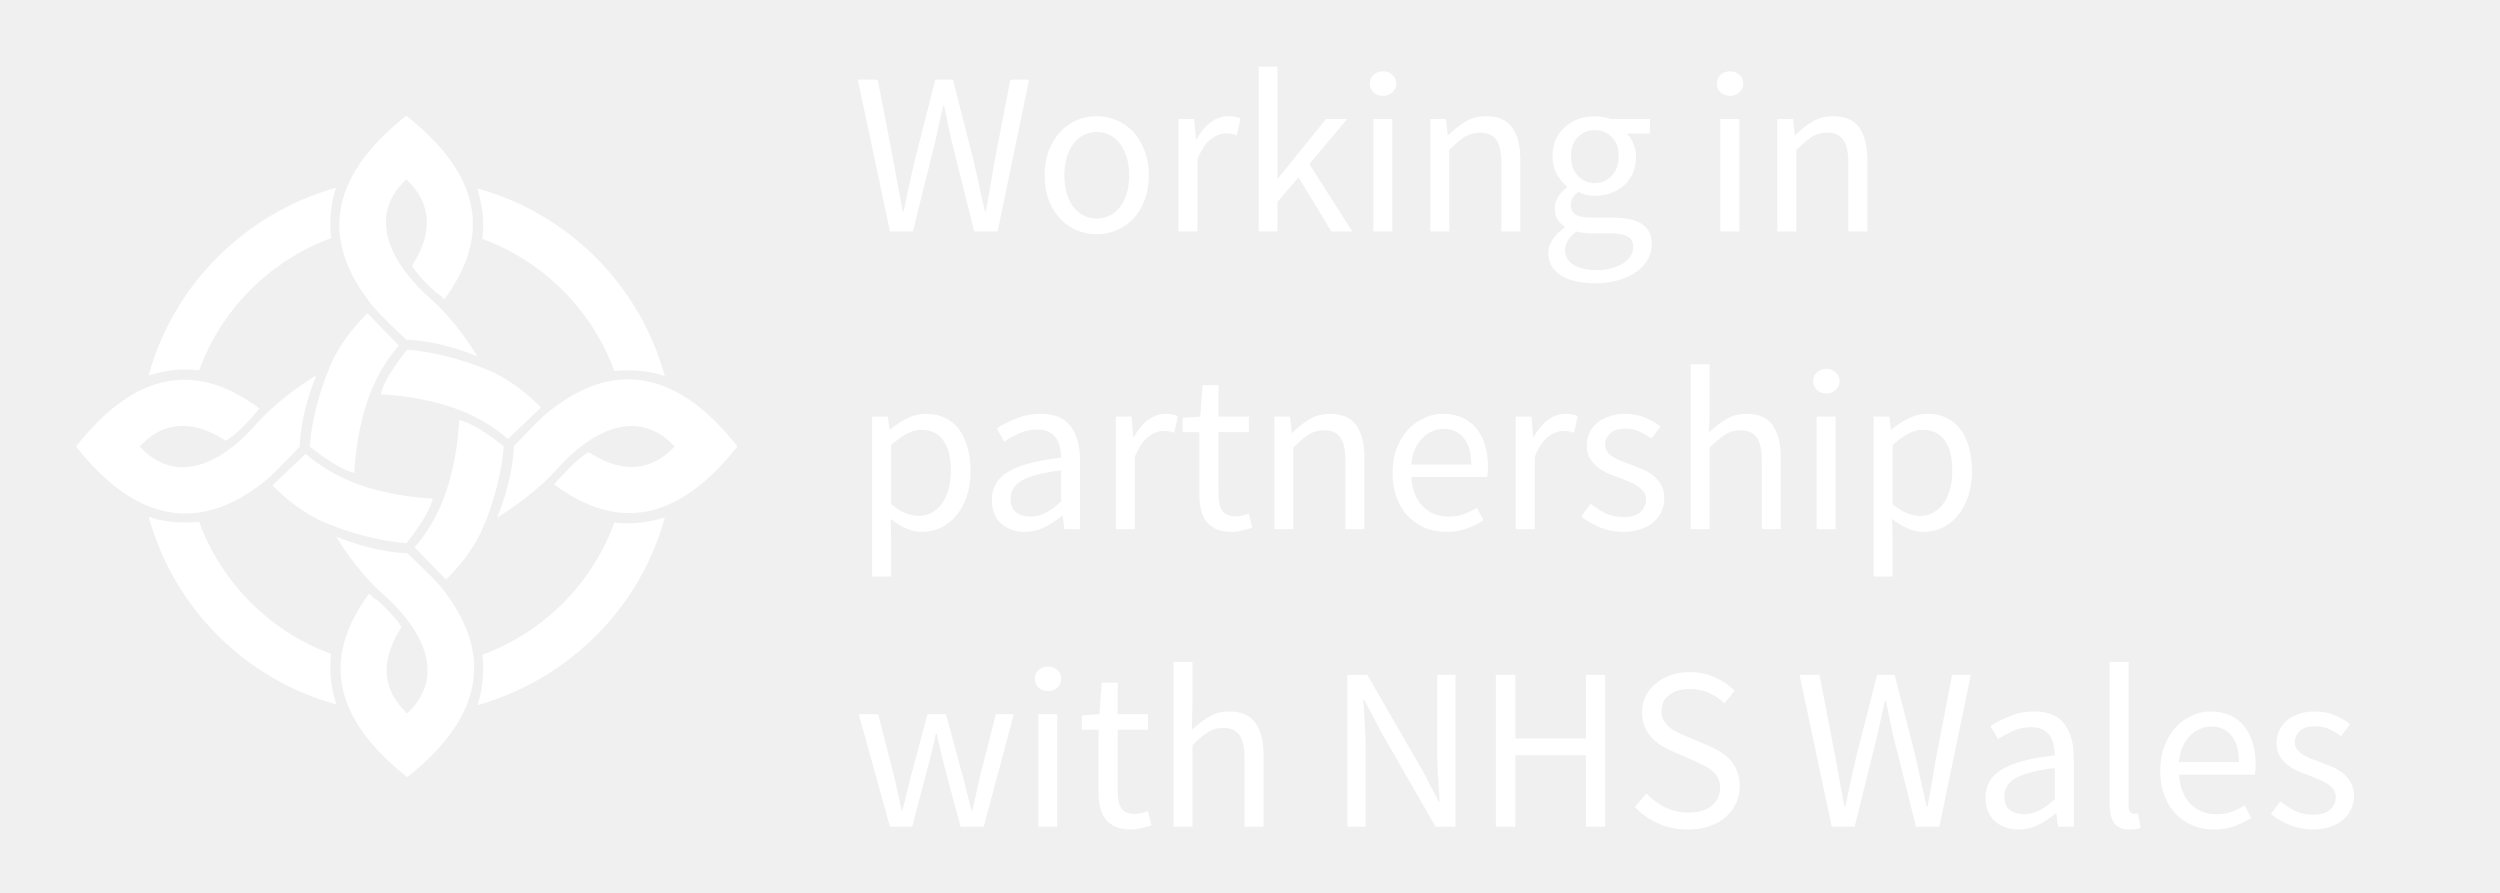
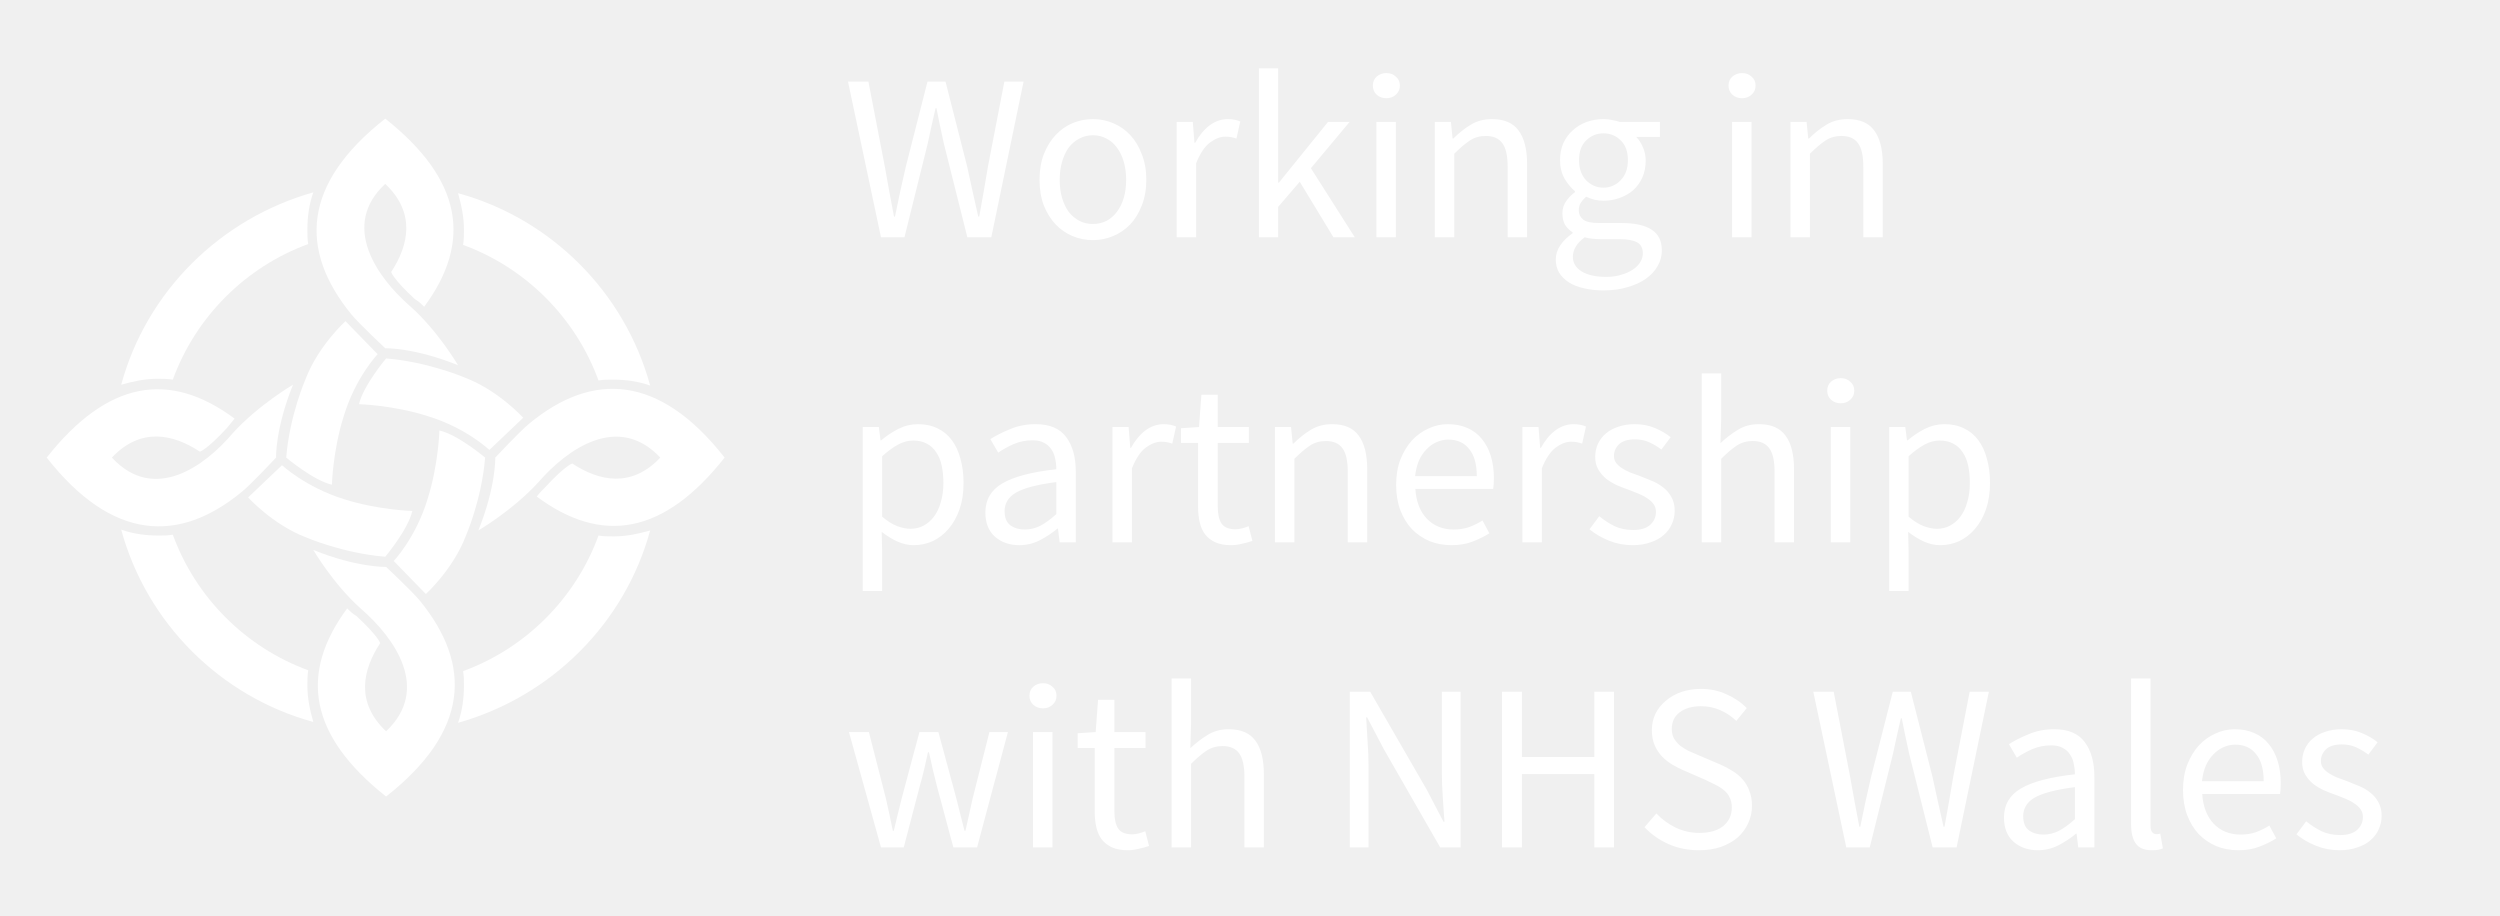
- <svg xmlns="http://www.w3.org/2000/svg" width="112" height="40" viewBox="0 0 146 54" preserveAspectRatio="xMidYMid meet" fill="none">
+ <svg xmlns="http://www.w3.org/2000/svg" width="112" height="41" viewBox="0 0 146 54" preserveAspectRatio="xMidYMid meet" fill="none">
  <path d="M49.28 4.816H50.484L51.45 9.814C51.543 10.318 51.632 10.813 51.716 11.298C51.809 11.783 51.903 12.278 51.996 12.782H52.052C52.155 12.278 52.257 11.783 52.36 11.298C52.472 10.803 52.584 10.309 52.696 9.814L53.97 4.816H55.034L56.308 9.814C56.411 10.299 56.518 10.789 56.63 11.284C56.742 11.779 56.854 12.278 56.966 12.782H57.022C57.115 12.278 57.204 11.783 57.288 11.298C57.372 10.803 57.456 10.309 57.54 9.814L58.506 4.816H59.64L57.736 14H56.322L54.936 8.47C54.861 8.115 54.787 7.77 54.712 7.434C54.637 7.089 54.567 6.739 54.502 6.384H54.446C54.371 6.739 54.292 7.089 54.208 7.434C54.133 7.77 54.059 8.115 53.984 8.47L52.612 14H51.226L49.28 4.816ZM60.581 10.612C60.581 10.043 60.666 9.539 60.834 9.1C61.011 8.652 61.244 8.274 61.533 7.966C61.823 7.658 62.154 7.425 62.528 7.266C62.91 7.107 63.312 7.028 63.731 7.028C64.151 7.028 64.548 7.107 64.921 7.266C65.304 7.425 65.64 7.658 65.93 7.966C66.219 8.274 66.448 8.652 66.615 9.1C66.793 9.539 66.882 10.043 66.882 10.612C66.882 11.172 66.793 11.676 66.615 12.124C66.448 12.563 66.219 12.936 65.93 13.244C65.64 13.543 65.304 13.771 64.921 13.93C64.548 14.089 64.151 14.168 63.731 14.168C63.312 14.168 62.91 14.089 62.528 13.93C62.154 13.771 61.823 13.543 61.533 13.244C61.244 12.936 61.011 12.563 60.834 12.124C60.666 11.676 60.581 11.172 60.581 10.612ZM61.772 10.612C61.772 11.004 61.818 11.359 61.911 11.676C62.005 11.993 62.136 12.269 62.303 12.502C62.481 12.726 62.691 12.903 62.934 13.034C63.176 13.155 63.442 13.216 63.731 13.216C64.021 13.216 64.287 13.155 64.529 13.034C64.772 12.903 64.978 12.726 65.145 12.502C65.323 12.269 65.458 11.993 65.552 11.676C65.645 11.359 65.692 11.004 65.692 10.612C65.692 10.22 65.645 9.865 65.552 9.548C65.458 9.221 65.323 8.941 65.145 8.708C64.978 8.475 64.772 8.297 64.529 8.176C64.287 8.045 64.021 7.98 63.731 7.98C63.442 7.98 63.176 8.045 62.934 8.176C62.691 8.297 62.481 8.475 62.303 8.708C62.136 8.941 62.005 9.221 61.911 9.548C61.818 9.865 61.772 10.22 61.772 10.612ZM68.673 7.196H69.625L69.723 8.428H69.765C69.999 7.999 70.279 7.658 70.605 7.406C70.941 7.154 71.305 7.028 71.697 7.028C71.968 7.028 72.211 7.075 72.425 7.168L72.201 8.176C72.089 8.139 71.987 8.111 71.893 8.092C71.8 8.073 71.683 8.064 71.543 8.064C71.254 8.064 70.951 8.181 70.633 8.414C70.325 8.647 70.055 9.053 69.821 9.632V14H68.673V7.196ZM73.527 4.032H74.661V10.78H74.703L77.601 7.196H78.875L76.593 9.926L79.183 14H77.923L75.935 10.724L74.661 12.208V14H73.527V4.032ZM81.046 5.796C80.823 5.796 80.631 5.726 80.472 5.586C80.323 5.446 80.249 5.269 80.249 5.054C80.249 4.83 80.323 4.653 80.472 4.522C80.631 4.382 80.823 4.312 81.046 4.312C81.27 4.312 81.457 4.382 81.606 4.522C81.765 4.653 81.844 4.83 81.844 5.054C81.844 5.269 81.765 5.446 81.606 5.586C81.457 5.726 81.27 5.796 81.046 5.796ZM80.459 7.196H81.606V14H80.459V7.196ZM83.904 7.196H84.856L84.954 8.176H84.996C85.323 7.849 85.663 7.579 86.018 7.364C86.382 7.14 86.802 7.028 87.278 7.028C87.996 7.028 88.519 7.252 88.846 7.7C89.182 8.148 89.35 8.811 89.35 9.688V14H88.202V9.842C88.202 9.198 88.099 8.736 87.894 8.456C87.689 8.167 87.362 8.022 86.914 8.022C86.559 8.022 86.246 8.111 85.976 8.288C85.705 8.465 85.397 8.727 85.052 9.072V14H83.904V7.196ZM92.05 15.148C92.05 15.512 92.223 15.801 92.568 16.016C92.923 16.231 93.408 16.338 94.024 16.338C94.351 16.338 94.645 16.296 94.906 16.212C95.177 16.137 95.405 16.035 95.592 15.904C95.779 15.783 95.923 15.638 96.026 15.47C96.129 15.302 96.18 15.129 96.18 14.952C96.18 14.635 96.063 14.415 95.83 14.294C95.597 14.173 95.256 14.112 94.808 14.112H93.632C93.501 14.112 93.357 14.103 93.198 14.084C93.049 14.075 92.899 14.047 92.75 14C92.507 14.177 92.33 14.364 92.218 14.56C92.106 14.756 92.05 14.952 92.05 15.148ZM91.042 15.302C91.042 15.013 91.131 14.737 91.308 14.476C91.485 14.215 91.728 13.977 92.036 13.762V13.706C91.868 13.603 91.723 13.463 91.602 13.286C91.49 13.099 91.434 12.871 91.434 12.6C91.434 12.311 91.513 12.059 91.672 11.844C91.831 11.629 91.999 11.461 92.176 11.34V11.284C91.952 11.097 91.747 10.85 91.56 10.542C91.383 10.225 91.294 9.861 91.294 9.45C91.294 9.077 91.359 8.741 91.49 8.442C91.63 8.143 91.817 7.891 92.05 7.686C92.283 7.471 92.554 7.308 92.862 7.196C93.179 7.084 93.511 7.028 93.856 7.028C94.043 7.028 94.215 7.047 94.374 7.084C94.542 7.112 94.691 7.149 94.822 7.196H97.188V8.078H95.788C95.947 8.237 96.077 8.437 96.18 8.68C96.292 8.923 96.348 9.189 96.348 9.478C96.348 9.842 96.283 10.173 96.152 10.472C96.021 10.761 95.844 11.009 95.62 11.214C95.396 11.41 95.13 11.564 94.822 11.676C94.523 11.788 94.201 11.844 93.856 11.844C93.688 11.844 93.515 11.825 93.338 11.788C93.161 11.741 92.993 11.681 92.834 11.606C92.713 11.709 92.61 11.825 92.526 11.956C92.442 12.077 92.4 12.231 92.4 12.418C92.4 12.633 92.484 12.81 92.652 12.95C92.82 13.09 93.137 13.16 93.604 13.16H94.92C95.713 13.16 96.306 13.291 96.698 13.552C97.099 13.804 97.3 14.215 97.3 14.784C97.3 15.101 97.221 15.4 97.062 15.68C96.903 15.969 96.675 16.221 96.376 16.436C96.077 16.651 95.713 16.819 95.284 16.94C94.864 17.071 94.388 17.136 93.856 17.136C93.436 17.136 93.053 17.094 92.708 17.01C92.363 16.935 92.064 16.819 91.812 16.66C91.569 16.501 91.378 16.31 91.238 16.086C91.107 15.862 91.042 15.601 91.042 15.302ZM93.856 11.074C94.052 11.074 94.234 11.037 94.402 10.962C94.579 10.887 94.733 10.78 94.864 10.64C95.004 10.5 95.111 10.332 95.186 10.136C95.261 9.931 95.298 9.702 95.298 9.45C95.298 8.946 95.158 8.559 94.878 8.288C94.598 8.008 94.257 7.868 93.856 7.868C93.455 7.868 93.114 8.008 92.834 8.288C92.554 8.559 92.414 8.946 92.414 9.45C92.414 9.702 92.451 9.931 92.526 10.136C92.601 10.332 92.703 10.5 92.834 10.64C92.974 10.78 93.128 10.887 93.296 10.962C93.473 11.037 93.66 11.074 93.856 11.074ZM102.033 5.796C101.809 5.796 101.618 5.726 101.459 5.586C101.31 5.446 101.235 5.269 101.235 5.054C101.235 4.83 101.31 4.653 101.459 4.522C101.618 4.382 101.809 4.312 102.033 4.312C102.257 4.312 102.444 4.382 102.593 4.522C102.752 4.653 102.831 4.83 102.831 5.054C102.831 5.269 102.752 5.446 102.593 5.586C102.444 5.726 102.257 5.796 102.033 5.796ZM101.445 7.196H102.593V14H101.445V7.196ZM104.89 7.196H105.842L105.94 8.176H105.982C106.309 7.849 106.65 7.579 107.004 7.364C107.368 7.14 107.788 7.028 108.264 7.028C108.983 7.028 109.506 7.252 109.832 7.7C110.168 8.148 110.336 8.811 110.336 9.688V14H109.188V9.842C109.188 9.198 109.086 8.736 108.88 8.456C108.675 8.167 108.348 8.022 107.9 8.022C107.546 8.022 107.233 8.111 106.962 8.288C106.692 8.465 106.384 8.727 106.038 9.072V14H104.89V7.196ZM51.296 32.574V34.87H50.148V25.196H51.1L51.198 25.98H51.24C51.548 25.719 51.884 25.495 52.248 25.308C52.621 25.121 53.009 25.028 53.41 25.028C53.849 25.028 54.236 25.112 54.572 25.28C54.908 25.439 55.188 25.672 55.412 25.98C55.636 26.279 55.804 26.643 55.916 27.072C56.037 27.492 56.098 27.968 56.098 28.5C56.098 29.079 56.019 29.597 55.86 30.054C55.701 30.502 55.487 30.885 55.216 31.202C54.945 31.519 54.633 31.762 54.278 31.93C53.923 32.089 53.55 32.168 53.158 32.168C52.841 32.168 52.523 32.098 52.206 31.958C51.898 31.818 51.585 31.627 51.268 31.384L51.296 32.574ZM51.296 30.488C51.604 30.749 51.903 30.936 52.192 31.048C52.481 31.151 52.738 31.202 52.962 31.202C53.242 31.202 53.499 31.141 53.732 31.02C53.975 30.889 54.18 30.712 54.348 30.488C54.525 30.255 54.661 29.97 54.754 29.634C54.857 29.298 54.908 28.92 54.908 28.5C54.908 28.127 54.875 27.786 54.81 27.478C54.745 27.17 54.637 26.909 54.488 26.694C54.348 26.47 54.161 26.297 53.928 26.176C53.704 26.055 53.433 25.994 53.116 25.994C52.827 25.994 52.533 26.073 52.234 26.232C51.945 26.391 51.632 26.619 51.296 26.918V30.488ZM57.386 30.236C57.386 29.489 57.718 28.92 58.38 28.528C59.052 28.127 60.116 27.847 61.572 27.688C61.572 27.473 61.549 27.263 61.502 27.058C61.465 26.853 61.39 26.671 61.278 26.512C61.176 26.353 61.036 26.227 60.858 26.134C60.681 26.031 60.452 25.98 60.172 25.98C59.771 25.98 59.398 26.055 59.052 26.204C58.716 26.353 58.413 26.521 58.142 26.708L57.68 25.91C57.998 25.705 58.385 25.509 58.842 25.322C59.3 25.126 59.804 25.028 60.354 25.028C61.185 25.028 61.787 25.285 62.16 25.798C62.534 26.302 62.72 26.979 62.72 27.828V32H61.768L61.67 31.188H61.642C61.316 31.459 60.961 31.692 60.578 31.888C60.205 32.075 59.808 32.168 59.388 32.168C58.81 32.168 58.329 32 57.946 31.664C57.573 31.328 57.386 30.852 57.386 30.236ZM58.52 30.152C58.52 30.544 58.632 30.824 58.856 30.992C59.09 31.16 59.374 31.244 59.71 31.244C60.037 31.244 60.345 31.169 60.634 31.02C60.933 30.861 61.246 30.633 61.572 30.334V28.444C61.003 28.519 60.522 28.607 60.13 28.71C59.738 28.813 59.421 28.934 59.178 29.074C58.945 29.214 58.777 29.377 58.674 29.564C58.572 29.741 58.52 29.937 58.52 30.152ZM64.886 25.196H65.838L65.936 26.428H65.978C66.212 25.999 66.492 25.658 66.818 25.406C67.154 25.154 67.518 25.028 67.91 25.028C68.181 25.028 68.424 25.075 68.638 25.168L68.414 26.176C68.302 26.139 68.2 26.111 68.106 26.092C68.013 26.073 67.896 26.064 67.756 26.064C67.467 26.064 67.164 26.181 66.846 26.414C66.538 26.647 66.268 27.053 66.034 27.632V32H64.886V25.196ZM69.936 26.134H68.928V25.266L69.992 25.196L70.132 23.292H71.098V25.196H72.932V26.134H71.098V29.914C71.098 30.334 71.172 30.661 71.322 30.894C71.481 31.118 71.756 31.23 72.148 31.23C72.269 31.23 72.4 31.211 72.54 31.174C72.68 31.137 72.806 31.095 72.918 31.048L73.142 31.916C72.955 31.981 72.75 32.037 72.526 32.084C72.311 32.14 72.097 32.168 71.882 32.168C71.518 32.168 71.21 32.112 70.958 32C70.715 31.888 70.514 31.734 70.356 31.538C70.207 31.342 70.099 31.104 70.034 30.824C69.969 30.544 69.936 30.236 69.936 29.9V26.134ZM74.47 25.196H75.422L75.52 26.176H75.562C75.889 25.849 76.23 25.579 76.584 25.364C76.948 25.14 77.368 25.028 77.844 25.028C78.563 25.028 79.086 25.252 79.412 25.7C79.748 26.148 79.916 26.811 79.916 27.688V32H78.768V27.842C78.768 27.198 78.666 26.736 78.46 26.456C78.255 26.167 77.928 26.022 77.48 26.022C77.126 26.022 76.813 26.111 76.542 26.288C76.272 26.465 75.964 26.727 75.618 27.072V32H74.47V25.196ZM81.623 28.612C81.623 28.052 81.707 27.553 81.874 27.114C82.052 26.666 82.281 26.288 82.561 25.98C82.85 25.672 83.177 25.439 83.54 25.28C83.904 25.112 84.282 25.028 84.674 25.028C85.104 25.028 85.487 25.103 85.823 25.252C86.168 25.401 86.453 25.616 86.677 25.896C86.91 26.176 87.087 26.512 87.209 26.904C87.33 27.296 87.391 27.735 87.391 28.22C87.391 28.472 87.376 28.682 87.349 28.85H82.757C82.803 29.587 83.027 30.171 83.428 30.6C83.839 31.029 84.371 31.244 85.025 31.244C85.351 31.244 85.65 31.197 85.921 31.104C86.201 31.001 86.466 30.871 86.719 30.712L87.124 31.468C86.826 31.655 86.495 31.818 86.13 31.958C85.766 32.098 85.351 32.168 84.885 32.168C84.427 32.168 83.998 32.089 83.597 31.93C83.204 31.762 82.859 31.529 82.561 31.23C82.271 30.922 82.043 30.549 81.874 30.11C81.707 29.671 81.623 29.172 81.623 28.612ZM86.382 28.094C86.382 27.394 86.233 26.862 85.934 26.498C85.645 26.125 85.234 25.938 84.703 25.938C84.46 25.938 84.227 25.989 84.002 26.092C83.788 26.185 83.592 26.325 83.415 26.512C83.237 26.689 83.088 26.913 82.966 27.184C82.855 27.445 82.78 27.749 82.743 28.094H86.382ZM89.072 25.196H90.024L90.122 26.428H90.164C90.397 25.999 90.677 25.658 91.004 25.406C91.34 25.154 91.704 25.028 92.096 25.028C92.367 25.028 92.609 25.075 92.824 25.168L92.6 26.176C92.488 26.139 92.385 26.111 92.292 26.092C92.198 26.073 92.082 26.064 91.942 26.064C91.653 26.064 91.349 26.181 91.032 26.414C90.724 26.647 90.453 27.053 90.22 27.632V32H89.072V25.196ZM93.607 30.46C93.905 30.703 94.209 30.899 94.517 31.048C94.834 31.197 95.198 31.272 95.609 31.272C96.057 31.272 96.393 31.169 96.617 30.964C96.841 30.759 96.953 30.507 96.953 30.208C96.953 30.031 96.906 29.877 96.813 29.746C96.719 29.615 96.598 29.503 96.449 29.41C96.309 29.307 96.145 29.219 95.959 29.144C95.772 29.069 95.585 28.995 95.399 28.92C95.156 28.836 94.913 28.743 94.671 28.64C94.428 28.528 94.209 28.397 94.013 28.248C93.826 28.089 93.672 27.907 93.551 27.702C93.429 27.497 93.369 27.249 93.369 26.96C93.369 26.689 93.42 26.437 93.523 26.204C93.635 25.961 93.789 25.756 93.985 25.588C94.19 25.411 94.437 25.275 94.727 25.182C95.016 25.079 95.343 25.028 95.707 25.028C96.136 25.028 96.528 25.103 96.883 25.252C97.247 25.401 97.559 25.583 97.821 25.798L97.275 26.526C97.041 26.349 96.799 26.204 96.547 26.092C96.295 25.98 96.019 25.924 95.721 25.924C95.291 25.924 94.974 26.022 94.769 26.218C94.573 26.414 94.475 26.643 94.475 26.904C94.475 27.063 94.517 27.198 94.601 27.31C94.685 27.422 94.797 27.525 94.937 27.618C95.077 27.711 95.235 27.795 95.413 27.87C95.599 27.935 95.791 28.005 95.987 28.08C96.229 28.173 96.472 28.271 96.715 28.374C96.967 28.477 97.191 28.607 97.387 28.766C97.583 28.915 97.741 29.102 97.863 29.326C97.993 29.55 98.059 29.821 98.059 30.138C98.059 30.418 98.003 30.679 97.891 30.922C97.788 31.165 97.629 31.379 97.415 31.566C97.209 31.753 96.948 31.897 96.631 32C96.323 32.112 95.968 32.168 95.567 32.168C95.081 32.168 94.619 32.079 94.181 31.902C93.742 31.725 93.359 31.501 93.033 31.23L93.607 30.46ZM99.654 22.032H100.802V24.748L100.76 26.148C101.087 25.84 101.427 25.579 101.782 25.364C102.137 25.14 102.552 25.028 103.028 25.028C103.747 25.028 104.269 25.252 104.596 25.7C104.932 26.148 105.1 26.811 105.1 27.688V32H103.952V27.842C103.952 27.198 103.849 26.736 103.644 26.456C103.439 26.167 103.112 26.022 102.664 26.022C102.309 26.022 101.997 26.111 101.726 26.288C101.455 26.465 101.147 26.727 100.802 27.072V32H99.654V22.032ZM107.857 23.796C107.633 23.796 107.442 23.726 107.283 23.586C107.134 23.446 107.059 23.269 107.059 23.054C107.059 22.83 107.134 22.653 107.283 22.522C107.442 22.382 107.633 22.312 107.857 22.312C108.081 22.312 108.268 22.382 108.417 22.522C108.576 22.653 108.655 22.83 108.655 23.054C108.655 23.269 108.576 23.446 108.417 23.586C108.268 23.726 108.081 23.796 107.857 23.796ZM107.269 25.196H108.417V32H107.269V25.196ZM111.862 32.574V34.87H110.714V25.196H111.666L111.764 25.98H111.806C112.114 25.719 112.45 25.495 112.814 25.308C113.188 25.121 113.575 25.028 113.976 25.028C114.415 25.028 114.802 25.112 115.138 25.28C115.474 25.439 115.754 25.672 115.978 25.98C116.202 26.279 116.37 26.643 116.482 27.072C116.604 27.492 116.664 27.968 116.664 28.5C116.664 29.079 116.585 29.597 116.426 30.054C116.268 30.502 116.053 30.885 115.782 31.202C115.512 31.519 115.199 31.762 114.844 31.93C114.49 32.089 114.116 32.168 113.724 32.168C113.407 32.168 113.09 32.098 112.772 31.958C112.464 31.818 112.152 31.627 111.834 31.384L111.862 32.574ZM111.862 30.488C112.17 30.749 112.469 30.936 112.758 31.048C113.048 31.151 113.304 31.202 113.528 31.202C113.808 31.202 114.065 31.141 114.298 31.02C114.541 30.889 114.746 30.712 114.914 30.488C115.092 30.255 115.227 29.97 115.32 29.634C115.423 29.298 115.474 28.92 115.474 28.5C115.474 28.127 115.442 27.786 115.376 27.478C115.311 27.17 115.204 26.909 115.054 26.694C114.914 26.47 114.728 26.297 114.494 26.176C114.27 26.055 114 25.994 113.682 25.994C113.393 25.994 113.099 26.073 112.8 26.232C112.511 26.391 112.198 26.619 111.862 26.918V30.488ZM49.336 43.196H50.512L51.52 47.13C51.595 47.457 51.665 47.774 51.73 48.082C51.795 48.39 51.861 48.703 51.926 49.02H51.982C52.057 48.703 52.131 48.39 52.206 48.082C52.281 47.765 52.36 47.447 52.444 47.13L53.494 43.196H54.614L55.678 47.13C55.762 47.457 55.841 47.774 55.916 48.082C56 48.39 56.079 48.703 56.154 49.02H56.21C56.285 48.703 56.355 48.39 56.42 48.082C56.485 47.774 56.555 47.457 56.63 47.13L57.624 43.196H58.716L56.896 50H55.496L54.516 46.346C54.432 46.019 54.353 45.697 54.278 45.38C54.213 45.063 54.138 44.731 54.054 44.386H53.998C53.923 44.731 53.849 45.067 53.774 45.394C53.699 45.711 53.615 46.033 53.522 46.36L52.57 50H51.226L49.336 43.196ZM60.785 41.796C60.561 41.796 60.37 41.726 60.211 41.586C60.062 41.446 59.987 41.269 59.987 41.054C59.987 40.83 60.062 40.653 60.211 40.522C60.37 40.382 60.561 40.312 60.785 40.312C61.009 40.312 61.196 40.382 61.345 40.522C61.504 40.653 61.583 40.83 61.583 41.054C61.583 41.269 61.504 41.446 61.345 41.586C61.196 41.726 61.009 41.796 60.785 41.796ZM60.197 43.196H61.345V50H60.197V43.196ZM63.838 44.134H62.83V43.266L63.894 43.196L64.034 41.292H65V43.196H66.834V44.134H65V47.914C65 48.334 65.075 48.661 65.224 48.894C65.383 49.118 65.658 49.23 66.05 49.23C66.171 49.23 66.302 49.211 66.442 49.174C66.582 49.137 66.708 49.095 66.82 49.048L67.044 49.916C66.858 49.981 66.652 50.037 66.428 50.084C66.213 50.14 65.999 50.168 65.784 50.168C65.42 50.168 65.112 50.112 64.86 50C64.618 49.888 64.417 49.734 64.258 49.538C64.109 49.342 64.001 49.104 63.936 48.824C63.871 48.544 63.838 48.236 63.838 47.9V44.134ZM68.373 40.032H69.521V42.748L69.479 44.148C69.805 43.84 70.146 43.579 70.501 43.364C70.855 43.14 71.271 43.028 71.747 43.028C72.465 43.028 72.988 43.252 73.315 43.7C73.651 44.148 73.819 44.811 73.819 45.688V50H72.671V45.842C72.671 45.198 72.568 44.736 72.363 44.456C72.157 44.167 71.831 44.022 71.383 44.022C71.028 44.022 70.715 44.111 70.445 44.288C70.174 44.465 69.866 44.727 69.521 45.072V50H68.373V40.032ZM78.888 40.816H80.092L83.424 46.584L84.418 48.488H84.474C84.446 48.021 84.413 47.541 84.376 47.046C84.339 46.542 84.32 46.047 84.32 45.562V40.816H85.426V50H84.222L80.904 44.218L79.91 42.328H79.854C79.882 42.795 79.91 43.271 79.938 43.756C79.975 44.232 79.994 44.713 79.994 45.198V50H78.888V40.816ZM87.87 40.816H89.046V44.666H93.316V40.816H94.478V50H93.316V45.674H89.046V50H87.87V40.816ZM96.977 47.998C97.303 48.343 97.686 48.623 98.125 48.838C98.564 49.043 99.025 49.146 99.511 49.146C100.117 49.146 100.589 49.011 100.925 48.74C101.261 48.46 101.429 48.096 101.429 47.648C101.429 47.415 101.387 47.219 101.303 47.06C101.228 46.892 101.121 46.752 100.981 46.64C100.841 46.519 100.677 46.411 100.491 46.318C100.304 46.225 100.103 46.127 99.889 46.024L98.573 45.45C98.358 45.357 98.139 45.245 97.915 45.114C97.7 44.983 97.499 44.825 97.313 44.638C97.135 44.451 96.991 44.232 96.879 43.98C96.767 43.719 96.711 43.42 96.711 43.084C96.711 42.739 96.781 42.417 96.921 42.118C97.07 41.819 97.275 41.563 97.537 41.348C97.798 41.124 98.102 40.951 98.447 40.83C98.802 40.709 99.189 40.648 99.609 40.648C100.159 40.648 100.663 40.755 101.121 40.97C101.587 41.175 101.984 41.446 102.311 41.782L101.695 42.538C101.415 42.267 101.102 42.057 100.757 41.908C100.411 41.749 100.029 41.67 99.609 41.67C99.086 41.67 98.666 41.791 98.349 42.034C98.041 42.267 97.887 42.594 97.887 43.014C97.887 43.238 97.933 43.429 98.027 43.588C98.12 43.737 98.237 43.873 98.377 43.994C98.526 44.106 98.689 44.209 98.867 44.302C99.053 44.386 99.236 44.465 99.413 44.54L100.729 45.1C100.99 45.212 101.237 45.343 101.471 45.492C101.704 45.632 101.905 45.8 102.073 45.996C102.241 46.183 102.371 46.407 102.465 46.668C102.567 46.92 102.619 47.214 102.619 47.55C102.619 47.914 102.544 48.255 102.395 48.572C102.255 48.889 102.049 49.169 101.779 49.412C101.508 49.645 101.177 49.832 100.785 49.972C100.402 50.103 99.968 50.168 99.483 50.168C98.839 50.168 98.242 50.047 97.691 49.804C97.15 49.561 96.678 49.23 96.277 48.81L96.977 47.998ZM106.237 40.816H107.441L108.407 45.814C108.5 46.318 108.589 46.813 108.673 47.298C108.766 47.783 108.86 48.278 108.953 48.782H109.009C109.112 48.278 109.214 47.783 109.317 47.298C109.429 46.803 109.541 46.309 109.653 45.814L110.927 40.816H111.991L113.265 45.814C113.368 46.299 113.475 46.789 113.587 47.284C113.699 47.779 113.811 48.278 113.923 48.782H113.979C114.072 48.278 114.161 47.783 114.245 47.298C114.329 46.803 114.413 46.309 114.497 45.814L115.463 40.816H116.597L114.693 50H113.279L111.893 44.47C111.818 44.115 111.744 43.77 111.669 43.434C111.594 43.089 111.524 42.739 111.459 42.384H111.403C111.328 42.739 111.249 43.089 111.165 43.434C111.09 43.77 111.016 44.115 110.941 44.47L109.569 50H108.183L106.237 40.816ZM117.488 48.236C117.488 47.489 117.819 46.92 118.482 46.528C119.154 46.127 120.218 45.847 121.674 45.688C121.674 45.473 121.65 45.263 121.604 45.058C121.566 44.853 121.492 44.671 121.38 44.512C121.277 44.353 121.137 44.227 120.96 44.134C120.782 44.031 120.554 43.98 120.274 43.98C119.872 43.98 119.499 44.055 119.154 44.204C118.818 44.353 118.514 44.521 118.244 44.708L117.782 43.91C118.099 43.705 118.486 43.509 118.944 43.322C119.401 43.126 119.905 43.028 120.456 43.028C121.286 43.028 121.888 43.285 122.262 43.798C122.635 44.302 122.822 44.979 122.822 45.828V50H121.87L121.772 49.188H121.744C121.417 49.459 121.062 49.692 120.68 49.888C120.306 50.075 119.91 50.168 119.49 50.168C118.911 50.168 118.43 50 118.048 49.664C117.674 49.328 117.488 48.852 117.488 48.236ZM118.622 48.152C118.622 48.544 118.734 48.824 118.958 48.992C119.191 49.16 119.476 49.244 119.812 49.244C120.138 49.244 120.446 49.169 120.736 49.02C121.034 48.861 121.347 48.633 121.674 48.334V46.444C121.104 46.519 120.624 46.607 120.232 46.71C119.84 46.813 119.522 46.934 119.28 47.074C119.046 47.214 118.878 47.377 118.776 47.564C118.673 47.741 118.622 47.937 118.622 48.152ZM124.988 40.032H126.136V48.712C126.136 48.899 126.169 49.029 126.234 49.104C126.299 49.179 126.374 49.216 126.458 49.216C126.495 49.216 126.528 49.216 126.556 49.216C126.593 49.216 126.645 49.207 126.71 49.188L126.864 50.056C126.789 50.093 126.701 50.121 126.598 50.14C126.495 50.159 126.365 50.168 126.206 50.168C125.767 50.168 125.455 50.037 125.268 49.776C125.081 49.515 124.988 49.132 124.988 48.628V40.032ZM128.052 46.612C128.052 46.052 128.136 45.553 128.304 45.114C128.482 44.666 128.71 44.288 128.99 43.98C129.28 43.672 129.606 43.439 129.97 43.28C130.334 43.112 130.712 43.028 131.104 43.028C131.534 43.028 131.916 43.103 132.252 43.252C132.598 43.401 132.882 43.616 133.106 43.896C133.34 44.176 133.517 44.512 133.638 44.904C133.76 45.296 133.82 45.735 133.82 46.22C133.82 46.472 133.806 46.682 133.778 46.85H129.186C129.233 47.587 129.457 48.171 129.858 48.6C130.269 49.029 130.801 49.244 131.454 49.244C131.781 49.244 132.08 49.197 132.35 49.104C132.63 49.001 132.896 48.871 133.148 48.712L133.554 49.468C133.256 49.655 132.924 49.818 132.56 49.958C132.196 50.098 131.781 50.168 131.314 50.168C130.857 50.168 130.428 50.089 130.026 49.93C129.634 49.762 129.289 49.529 128.99 49.23C128.701 48.922 128.472 48.549 128.304 48.11C128.136 47.671 128.052 47.172 128.052 46.612ZM132.812 46.094C132.812 45.394 132.663 44.862 132.364 44.498C132.075 44.125 131.664 43.938 131.132 43.938C130.89 43.938 130.656 43.989 130.432 44.092C130.218 44.185 130.022 44.325 129.844 44.512C129.667 44.689 129.518 44.913 129.396 45.184C129.284 45.445 129.21 45.749 129.172 46.094H132.812ZM135.32 48.46C135.618 48.703 135.922 48.899 136.23 49.048C136.547 49.197 136.911 49.272 137.322 49.272C137.77 49.272 138.106 49.169 138.33 48.964C138.554 48.759 138.666 48.507 138.666 48.208C138.666 48.031 138.619 47.877 138.526 47.746C138.432 47.615 138.311 47.503 138.162 47.41C138.022 47.307 137.858 47.219 137.672 47.144C137.485 47.069 137.298 46.995 137.112 46.92C136.869 46.836 136.626 46.743 136.384 46.64C136.141 46.528 135.922 46.397 135.726 46.248C135.539 46.089 135.385 45.907 135.264 45.702C135.142 45.497 135.082 45.249 135.082 44.96C135.082 44.689 135.133 44.437 135.236 44.204C135.348 43.961 135.502 43.756 135.698 43.588C135.903 43.411 136.15 43.275 136.44 43.182C136.729 43.079 137.056 43.028 137.42 43.028C137.849 43.028 138.241 43.103 138.596 43.252C138.96 43.401 139.272 43.583 139.534 43.798L138.988 44.526C138.754 44.349 138.512 44.204 138.26 44.092C138.008 43.98 137.732 43.924 137.434 43.924C137.004 43.924 136.687 44.022 136.482 44.218C136.286 44.414 136.188 44.643 136.188 44.904C136.188 45.063 136.23 45.198 136.314 45.31C136.398 45.422 136.51 45.525 136.65 45.618C136.79 45.711 136.948 45.795 137.126 45.87C137.312 45.935 137.504 46.005 137.7 46.08C137.942 46.173 138.185 46.271 138.428 46.374C138.68 46.477 138.904 46.607 139.1 46.766C139.296 46.915 139.454 47.102 139.576 47.326C139.706 47.55 139.772 47.821 139.772 48.138C139.772 48.418 139.716 48.679 139.604 48.922C139.501 49.165 139.342 49.379 139.128 49.566C138.922 49.753 138.661 49.897 138.344 50C138.036 50.112 137.681 50.168 137.28 50.168C136.794 50.168 136.332 50.079 135.894 49.902C135.455 49.725 135.072 49.501 134.746 49.23L135.32 48.46Z" fill="white" />
  <path d="M24.272 18.1C27.119 14.25 26.519 10.6 21.975 7C17.081 10.85 16.881 14.75 19.977 18.55C20.427 19.1 21.975 20.55 21.975 20.55C21.975 20.55 23.673 20.5 26.27 21.55C26.27 21.55 25.071 19.5 23.423 18.05C21.476 16.35 19.328 13.3 21.975 10.85C23.773 12.55 23.373 14.45 22.325 16.05C22.325 16.05 22.424 16.45 23.723 17.65C23.973 17.8 24.122 17.95 24.272 18.1Z" fill="white" />
  <path d="M21.526 20.9C21.526 20.9 20.227 22.25 19.528 24.55C18.879 26.6 18.829 28.6 18.829 28.6C17.73 28.35 16.132 27 16.132 27C16.332 24.5 17.281 22.35 17.281 22.35C18.03 20.4 19.628 18.95 19.628 18.95L21.526 20.9Z" fill="white" />
  <path d="M13.086 24.7C9.241 21.85 5.596 22.45 2 27C5.845 31.9 9.79 32.1 13.536 29C14.085 28.55 15.533 27 15.533 27C15.533 27 15.483 25.3 16.532 22.7C16.532 22.7 14.484 23.9 12.986 25.55C11.338 27.5 8.342 29.7 5.845 27C7.543 25.2 9.441 25.6 11.039 26.65C11.039 26.65 11.438 26.55 12.637 25.25C12.787 25.05 12.936 24.9 13.086 24.7Z" fill="white" />
  <path d="M15.883 27.45C15.883 27.45 17.281 28.75 19.528 29.45C21.576 30.1 23.573 30.15 23.573 30.15C23.323 31.25 21.975 32.85 21.975 32.85C19.478 32.65 17.281 31.7 17.281 31.7C15.333 30.95 13.885 29.35 13.885 29.35L15.883 27.45Z" fill="white" />
  <path d="M19.728 35.9C16.881 39.75 17.481 43.4 22.025 47C26.919 43.15 27.119 39.25 24.023 35.45C23.573 34.9 22.025 33.45 22.025 33.45C22.025 33.45 20.327 33.5 17.73 32.45C17.73 32.45 18.929 34.5 20.577 35.95C22.524 37.65 24.672 40.65 22.025 43.15C20.227 41.45 20.627 39.55 21.675 37.95C21.675 37.95 21.576 37.55 20.277 36.35C20.028 36.2 19.878 36.05 19.728 35.9Z" fill="white" />
  <path d="M22.474 33.1C22.474 33.1 23.773 31.75 24.472 29.45C25.121 27.4 25.171 25.4 25.171 25.4C26.269 25.65 27.867 27 27.867 27C27.668 29.5 26.719 31.65 26.719 31.65C25.97 33.6 24.372 35.05 24.372 35.05L22.474 33.1Z" fill="white" />
  <path d="M30.914 29.3C34.759 32.15 38.405 31.55 42 27C38.155 22.1 34.21 21.9 30.465 25C29.915 25.45 28.467 27 28.467 27C28.467 27 28.517 28.7 27.468 31.3C27.468 31.3 29.516 30.1 31.014 28.45C32.712 26.5 35.708 24.35 38.205 27C36.507 28.8 34.609 28.4 33.011 27.35C33.011 27.35 32.612 27.45 31.413 28.75C31.214 28.95 31.064 29.1 30.914 29.3Z" fill="white" />
  <path d="M28.117 26.55C28.117 26.55 26.769 25.25 24.472 24.55C22.424 23.9 20.427 23.85 20.427 23.85C20.677 22.75 22.025 21.15 22.025 21.15C24.522 21.35 26.719 22.3 26.719 22.3C28.667 23.05 30.115 24.65 30.115 24.65L28.117 26.55Z" fill="white" />
  <path d="M6.395 22.7C7.094 22.5 7.793 22.35 8.542 22.35C8.841 22.35 9.141 22.35 9.441 22.4C10.789 18.7 13.735 15.75 17.431 14.4C17.381 14.1 17.381 13.85 17.381 13.55C17.381 12.8 17.481 12.05 17.73 11.35C12.237 12.9 7.893 17.2 6.395 22.7Z" fill="white" />
  <path d="M17.73 42.6C17.531 41.9 17.381 41.2 17.381 40.45C17.381 40.15 17.381 39.85 17.431 39.55C13.735 38.2 10.789 35.25 9.441 31.55C9.141 31.6 8.891 31.6 8.592 31.6C7.843 31.6 7.094 31.5 6.395 31.25C7.893 36.75 12.237 41.1 17.73 42.6Z" fill="white" />
  <path d="M37.606 31.3C36.907 31.5 36.207 31.65 35.458 31.65C35.159 31.65 34.859 31.65 34.559 31.6C33.211 35.3 30.265 38.25 26.569 39.6C26.619 39.9 26.619 40.15 26.619 40.45C26.619 41.2 26.52 41.95 26.27 42.65C31.763 41.1 36.108 36.8 37.606 31.3Z" fill="white" />
  <path d="M26.27 11.4C26.47 12.1 26.619 12.8 26.619 13.55C26.619 13.85 26.619 14.15 26.569 14.45C30.265 15.8 33.211 18.75 34.559 22.45C34.859 22.4 35.109 22.4 35.408 22.4C36.157 22.4 36.907 22.5 37.606 22.75C36.108 17.25 31.763 12.9 26.27 11.4Z" fill="white" />
</svg>
